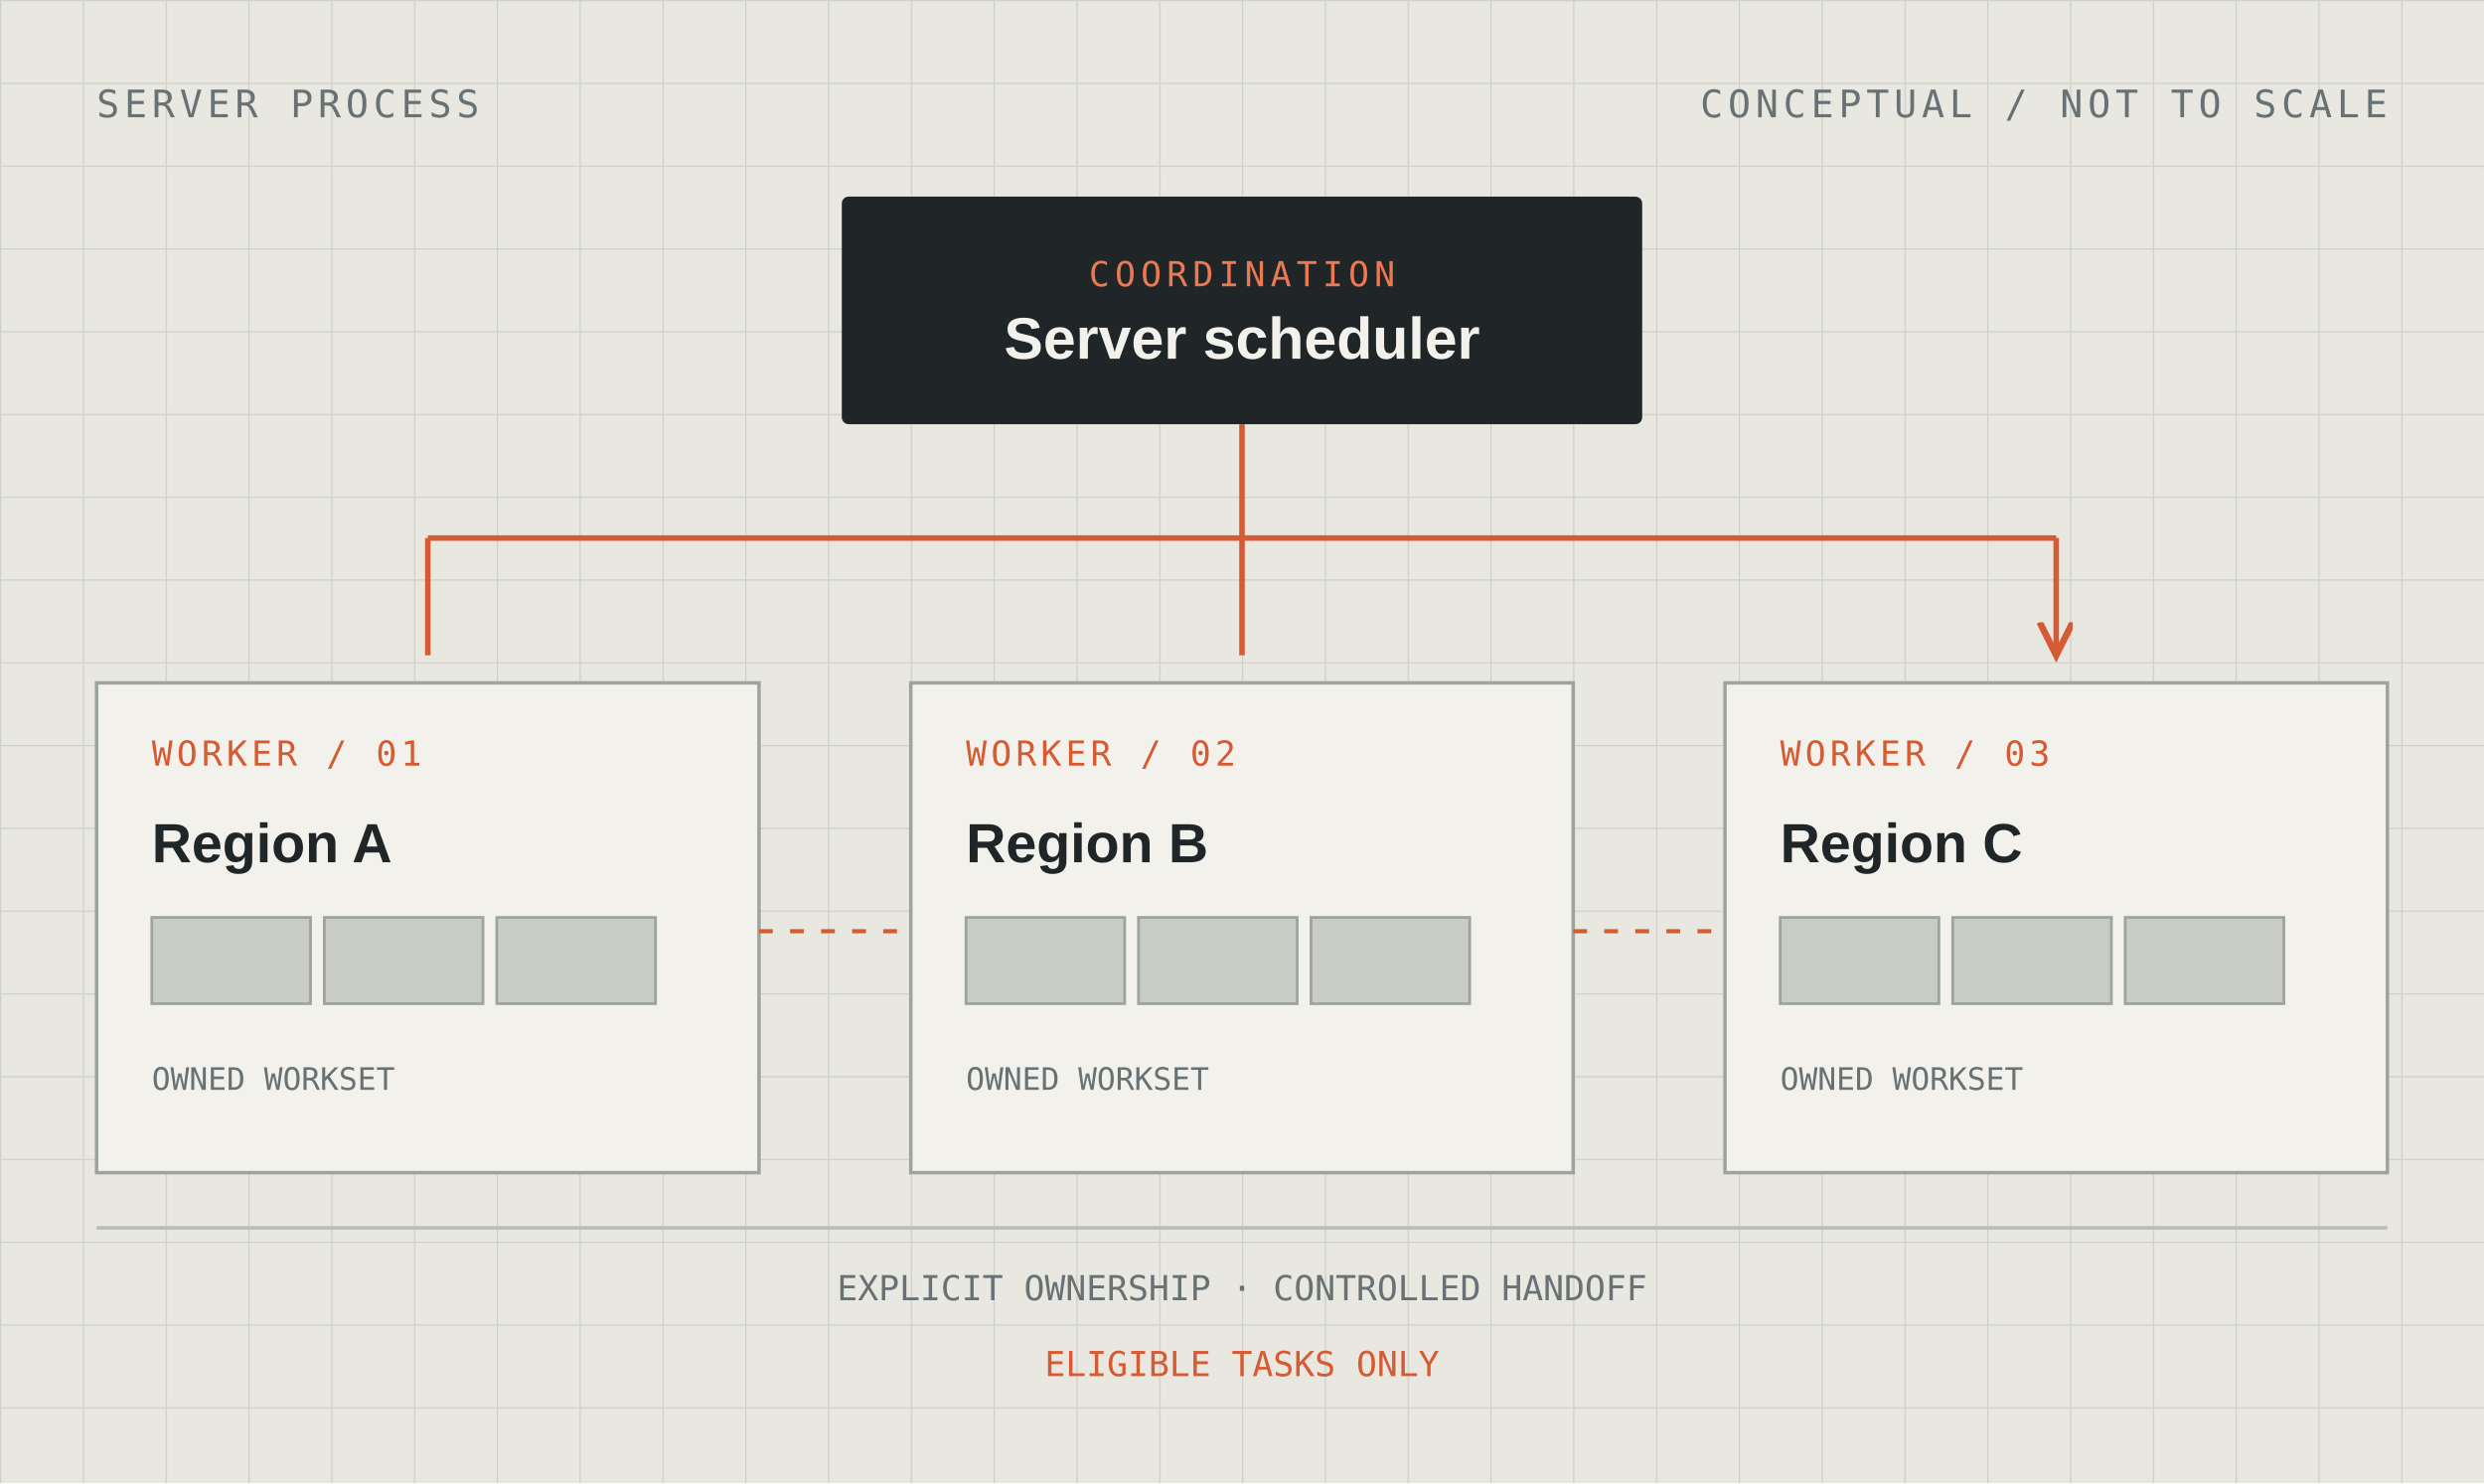
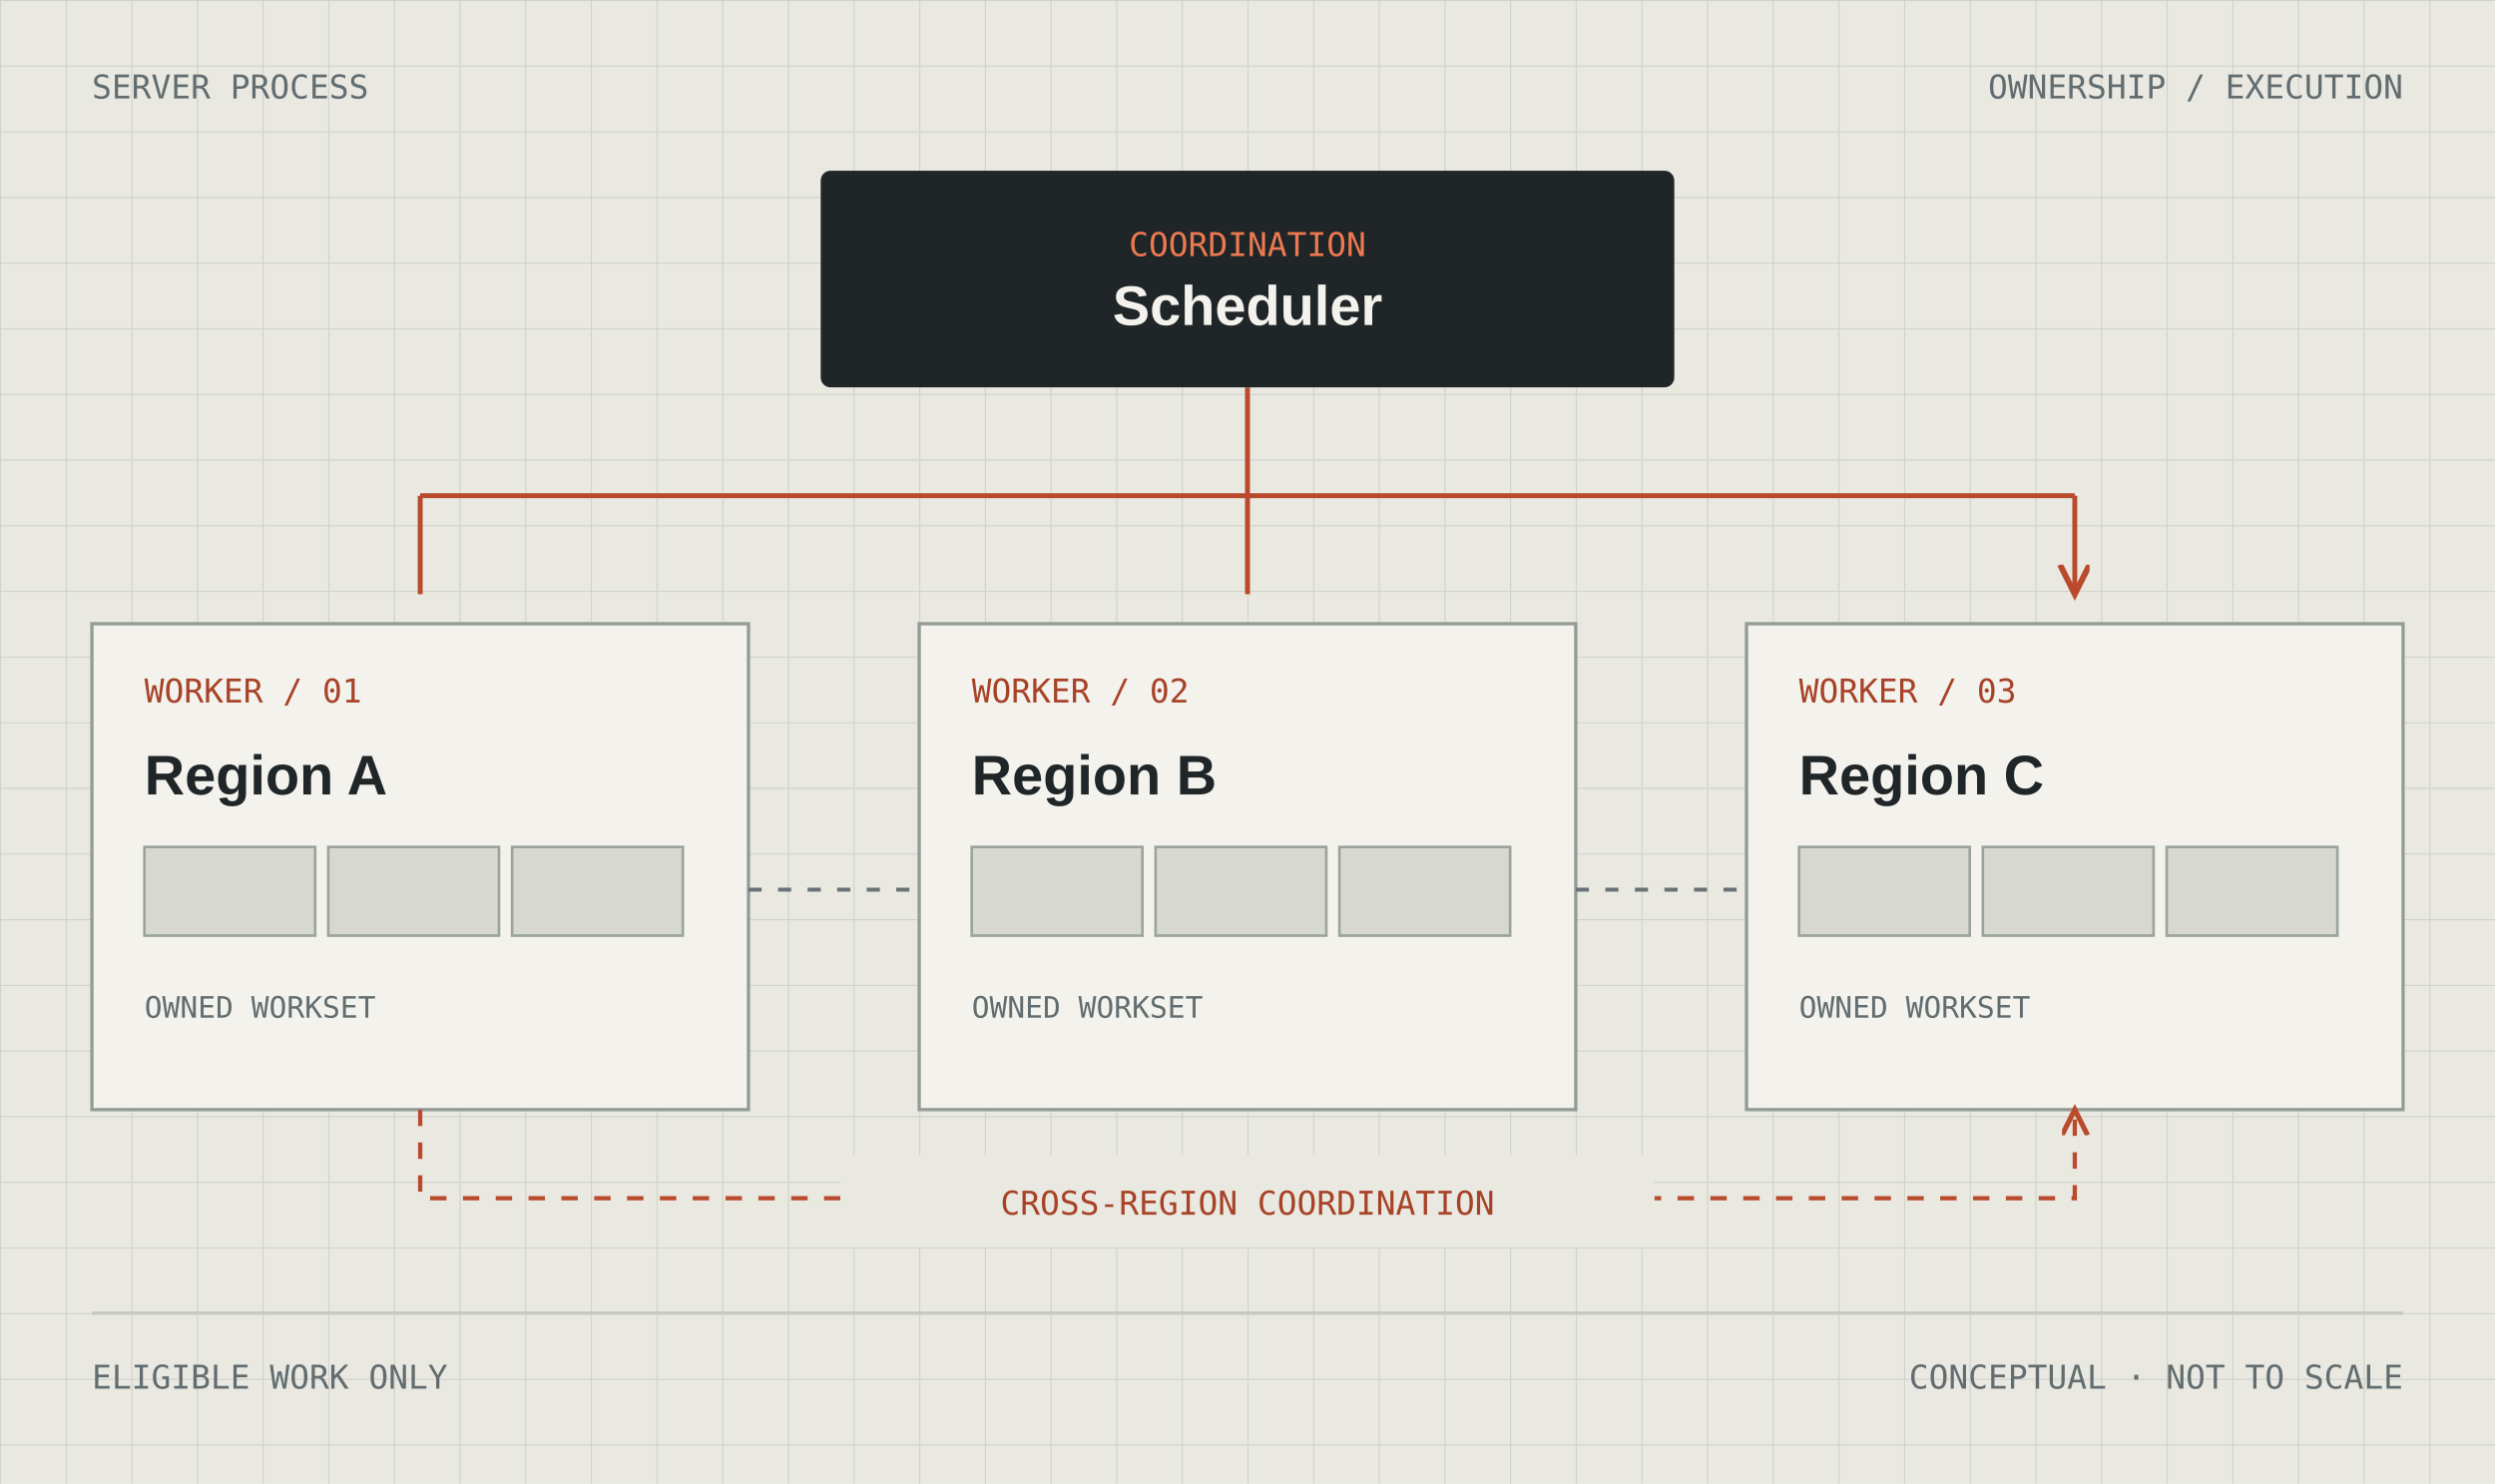
- <svg xmlns="http://www.w3.org/2000/svg" viewBox="0 0 720 430" role="img" aria-labelledby="t d">
+ <svg xmlns="http://www.w3.org/2000/svg" viewBox="0 0 760 452" role="img" aria-labelledby="title desc">
  <defs>
-     <pattern id="grid" width="24" height="24" patternUnits="userSpaceOnUse">
-       <path d="M24 0H0V24" fill="none" stroke="#b9bdb5" stroke-width=".7" opacity=".55" />
+     <pattern id="grid" width="20" height="20" patternUnits="userSpaceOnUse">
+       <path d="M20 0H0V20" fill="none" stroke="#aeb4ad" stroke-width=".65" opacity=".42" />
    </pattern>
    <marker id="arrow" markerWidth="8" markerHeight="8" refX="6" refY="3" orient="auto">
-       <path d="M0 0L6 3L0 6" fill="none" stroke="#d65a32" stroke-width="1.2" />
+       <path d="M0 0L6 3L0 6" fill="none" stroke="#b94b2c" stroke-width="1.2" />
+     </marker>
+     <marker id="arrow-muted" markerWidth="7" markerHeight="7" refX="5" refY="3" orient="auto">
+       <path d="M0 0L5 3L0 6" fill="none" stroke="#687174" stroke-width="1" />
    </marker>
  </defs>
-   <rect width="720" height="430" fill="#e8e7e0" />
-   <rect width="720" height="430" fill="url(#grid)" />
-   <g font-family="monospace" fill="#687174" font-size="11" letter-spacing="1.4">
-     <text x="28" y="34">SERVER PROCESS</text>
-     <text x="692" y="34" text-anchor="end">CONCEPTUAL / NOT TO SCALE</text>
+   <rect width="760" height="452" fill="#e9e8e1" />
+   <rect width="760" height="452" fill="url(#grid)" />
+   <g font-family="monospace" font-size="10" fill="#626d70">
+     <text x="28" y="30">SERVER PROCESS</text>
+     <text x="732" y="30" text-anchor="end">OWNERSHIP / EXECUTION</text>
  </g>
-   <rect x="244" y="57" width="232" height="66" rx="2" fill="#202628" />
-   <text x="360" y="83" text-anchor="middle" fill="#ed7950" font-family="monospace" font-size="10" letter-spacing="1.5">COORDINATION</text>
-   <text x="360" y="104" text-anchor="middle" fill="#f2f1ec" font-family="Arial,sans-serif" font-size="17" font-weight="700">Server scheduler</text>
-   <path d="M360 123V156M124 156H596M124 156V190M360 156V190M596 156V190" fill="none" stroke="#d65a32" stroke-width="1.6" marker-end="url(#arrow)" />
+   <rect x="250" y="52" width="260" height="66" rx="3" fill="#202628" />
+   <text x="380" y="78" text-anchor="middle" font-family="monospace" font-size="10" fill="#ed7950">COORDINATION</text>
+   <text x="380" y="99" text-anchor="middle" font-family="Arial,sans-serif" font-size="17" font-weight="600" fill="#f3f2ed">Scheduler</text>
+   <path d="M380 118V151M128 151H632M128 151V181M380 151V181M632 151V181" fill="none" stroke="#b94b2c" stroke-width="1.5" marker-end="url(#arrow)" />
  <g>
-     <rect x="28" y="198" width="192" height="142" fill="#f2f1ec" stroke="#9da39e" />
-     <rect x="264" y="198" width="192" height="142" fill="#f2f1ec" stroke="#9da39e" />
-     <rect x="500" y="198" width="192" height="142" fill="#f2f1ec" stroke="#9da39e" />
-     <g font-family="monospace" font-size="10" letter-spacing="1.2" fill="#d65a32">
-       <text x="44" y="222">WORKER / 01</text>
-       <text x="280" y="222">WORKER / 02</text>
-       <text x="516" y="222">WORKER / 03</text>
+     <rect x="28" y="190" width="200" height="148" fill="#f3f2ed" stroke="#929b96" />
+     <rect x="280" y="190" width="200" height="148" fill="#f3f2ed" stroke="#929b96" />
+     <rect x="532" y="190" width="200" height="148" fill="#f3f2ed" stroke="#929b96" />
+     <g font-family="monospace" font-size="10" fill="#a84227">
+       <text x="44" y="214">WORKER / 01</text>
+       <text x="296" y="214">WORKER / 02</text>
+       <text x="548" y="214">WORKER / 03</text>
    </g>
-     <g font-family="Arial,sans-serif" font-size="16" font-weight="700" fill="#202628">
-       <text x="44" y="250">Region A</text>
-       <text x="280" y="250">Region B</text>
-       <text x="516" y="250">Region C</text>
+     <g font-family="Arial,sans-serif" font-size="17" font-weight="600" fill="#202628">
+       <text x="44" y="242">Region A</text>
+       <text x="296" y="242">Region B</text>
+       <text x="548" y="242">Region C</text>
    </g>
-     <g fill="#c9ccc4" stroke="#9da39e" stroke-width=".8">
-       <rect x="44" y="266" width="46" height="25" />
-       <rect x="94" y="266" width="46" height="25" />
-       <rect x="144" y="266" width="46" height="25" />
-       <rect x="280" y="266" width="46" height="25" />
-       <rect x="330" y="266" width="46" height="25" />
-       <rect x="380" y="266" width="46" height="25" />
-       <rect x="516" y="266" width="46" height="25" />
-       <rect x="566" y="266" width="46" height="25" />
-       <rect x="616" y="266" width="46" height="25" />
+     <g fill="#d7d9d1" stroke="#9ba39d" stroke-width=".8">
+       <rect x="44" y="258" width="52" height="27" />
+       <rect x="100" y="258" width="52" height="27" />
+       <rect x="156" y="258" width="52" height="27" />
+       <rect x="296" y="258" width="52" height="27" />
+       <rect x="352" y="258" width="52" height="27" />
+       <rect x="408" y="258" width="52" height="27" />
+       <rect x="548" y="258" width="52" height="27" />
+       <rect x="604" y="258" width="52" height="27" />
+       <rect x="660" y="258" width="52" height="27" />
    </g>
-     <g font-family="monospace" font-size="9" fill="#687174">
-       <text x="44" y="316">OWNED WORKSET</text>
-       <text x="280" y="316">OWNED WORKSET</text>
-       <text x="516" y="316">OWNED WORKSET</text>
+     <g font-family="monospace" font-size="9" fill="#626d70">
+       <text x="44" y="310">OWNED WORKSET</text>
+       <text x="296" y="310">OWNED WORKSET</text>
+       <text x="548" y="310">OWNED WORKSET</text>
    </g>
  </g>
-   <path d="M220 270H264M456 270H500" stroke="#d65a32" stroke-width="1.2" stroke-dasharray="4 5" />
-   <g font-family="monospace" font-size="10" fill="#687174">
-     <text x="360" y="377" text-anchor="middle">EXPLICIT OWNERSHIP · CONTROLLED HANDOFF</text>
-     <text x="360" y="399" text-anchor="middle" fill="#d65a32">ELIGIBLE TASKS ONLY</text>
+   <path d="M228 271H280M480 271H532" fill="none" stroke="#687174" stroke-width="1.2" stroke-dasharray="4 5" />
+   <path d="M128 338V365H632V338" fill="none" stroke="#b94b2c" stroke-width="1.3" stroke-dasharray="5 5" marker-end="url(#arrow)" />
+   <rect x="256" y="352" width="248" height="28" fill="#e9e8e1" />
+   <text x="380" y="370" text-anchor="middle" font-family="monospace" font-size="10" fill="#a84227">CROSS-REGION COORDINATION</text>
+   <path d="M28 400H732" stroke="#c5c8bf" stroke-width="1" />
+   <g font-family="monospace" font-size="10" fill="#626d70">
+     <text x="28" y="423">ELIGIBLE WORK ONLY</text>
+     <text x="732" y="423" text-anchor="end">CONCEPTUAL · NOT TO SCALE</text>
  </g>
-   <path d="M28 356H692" stroke="#b9bdb5" stroke-width="1" />
</svg>
